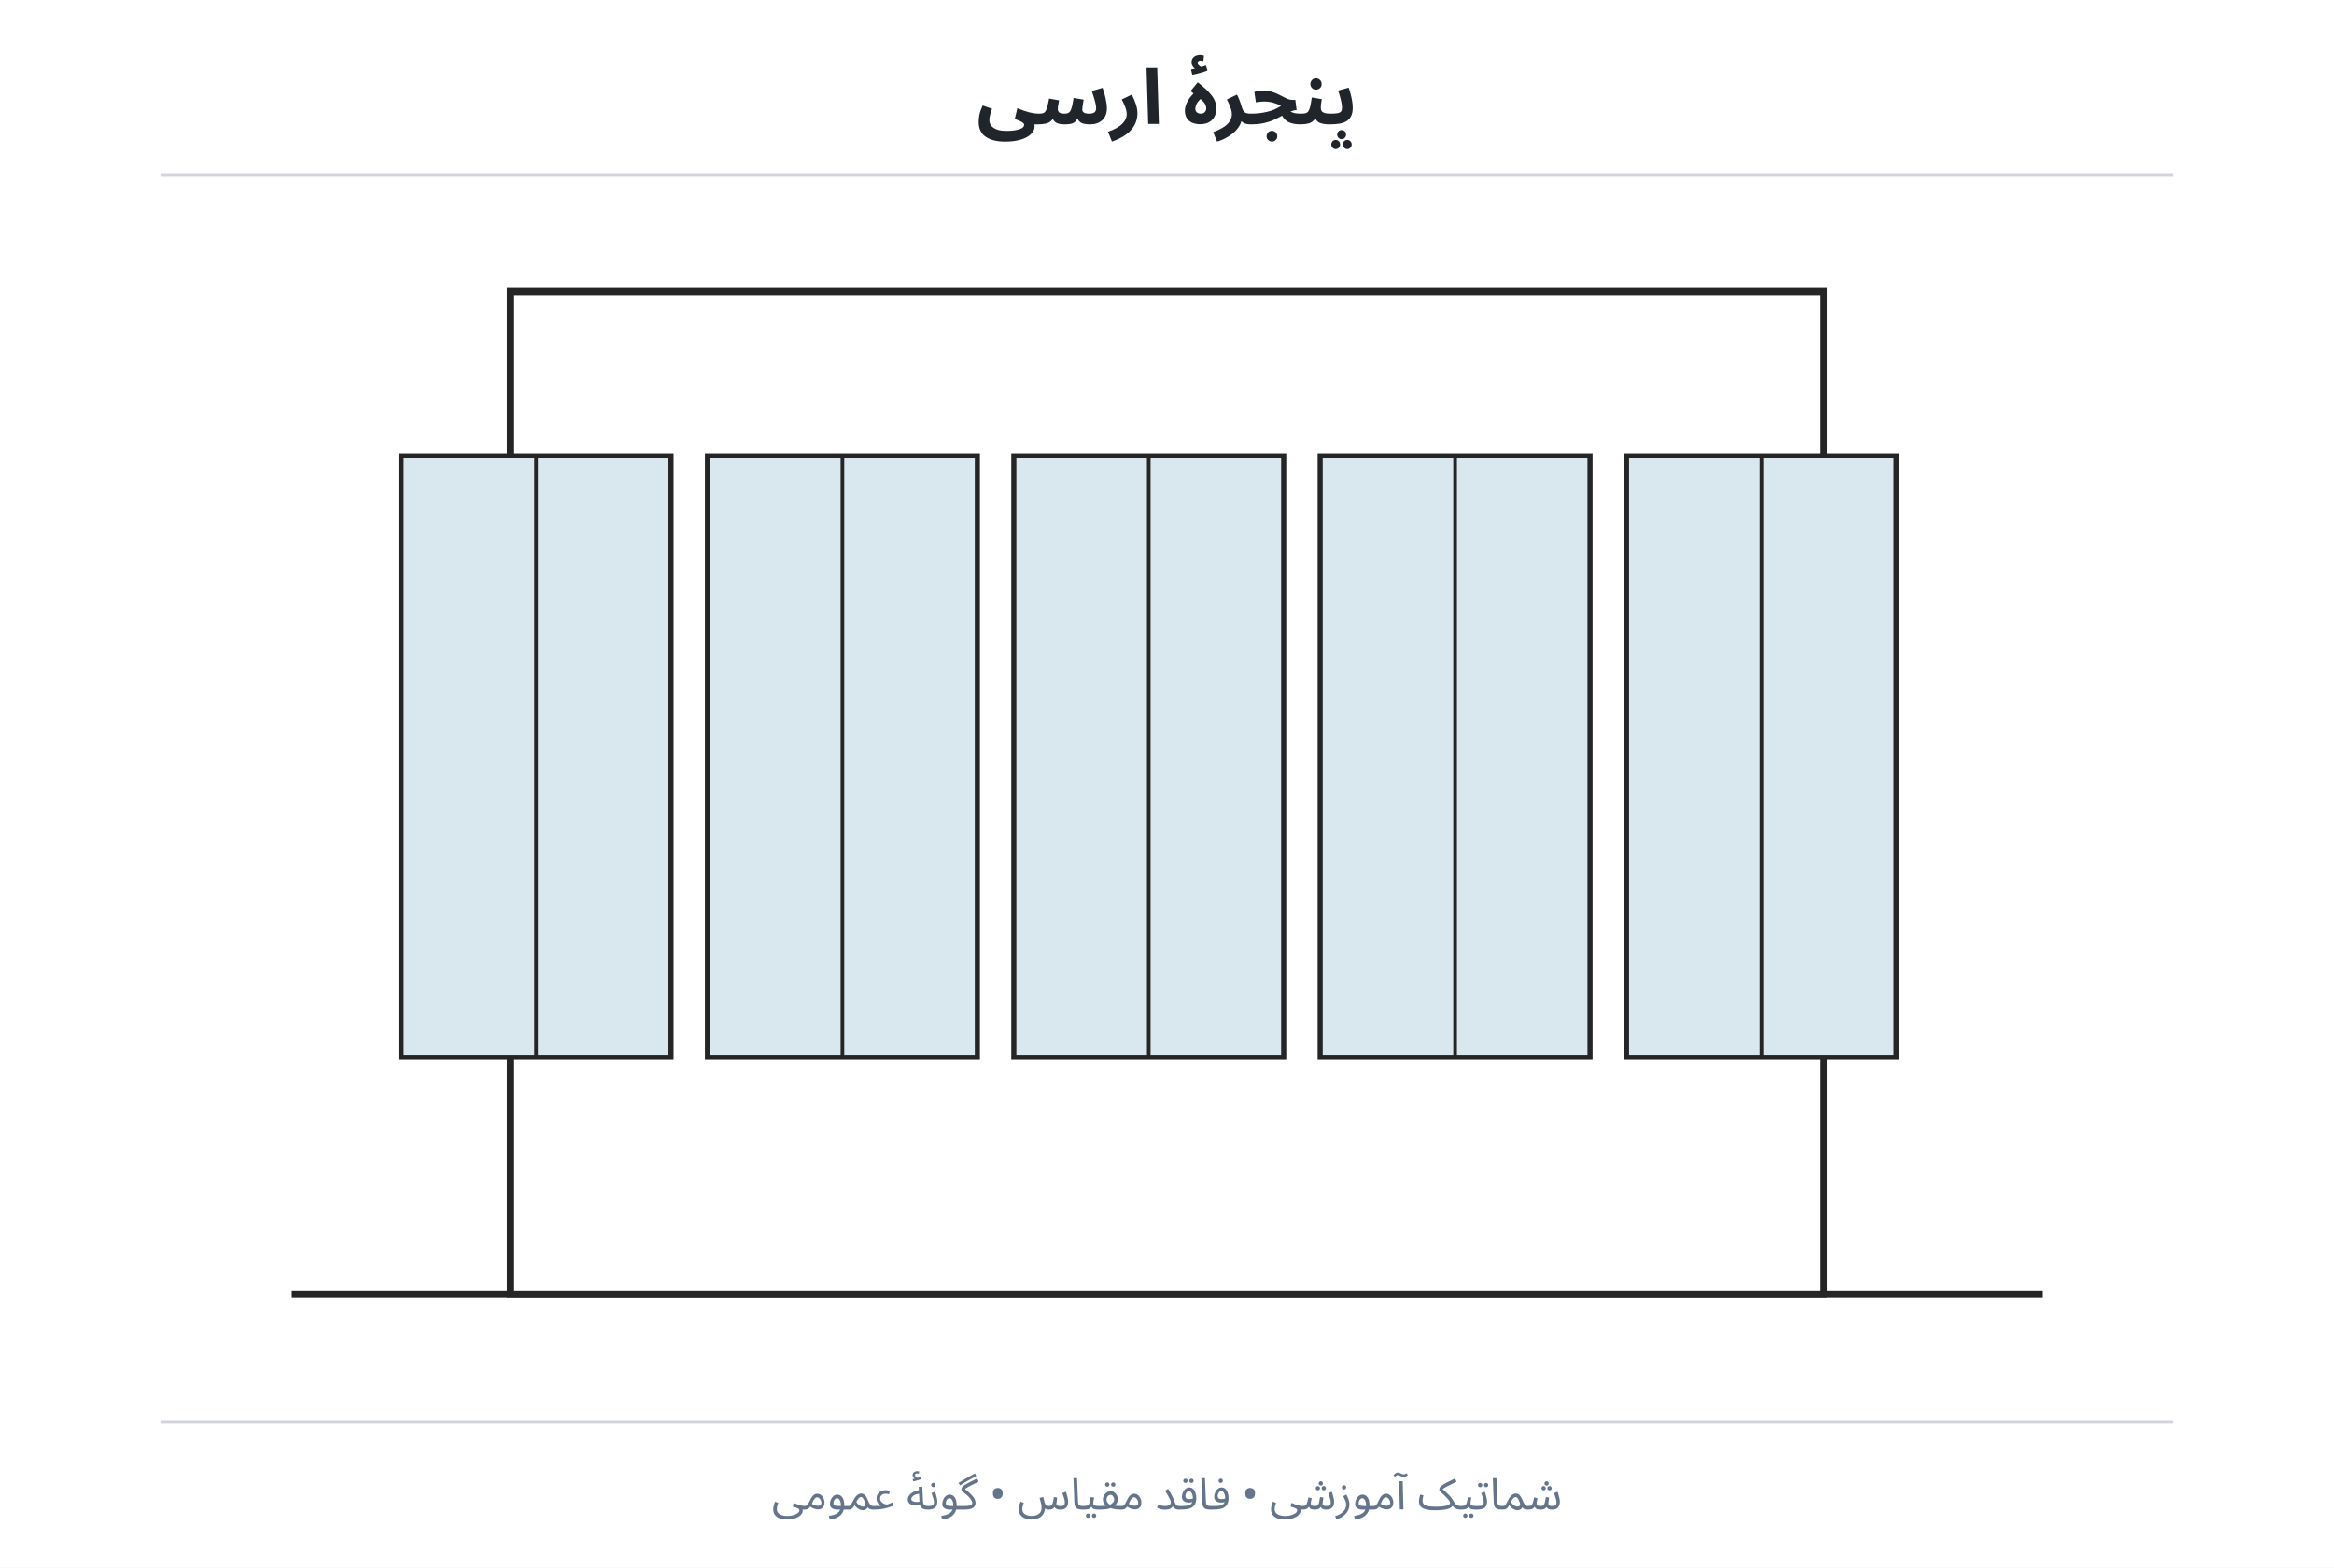
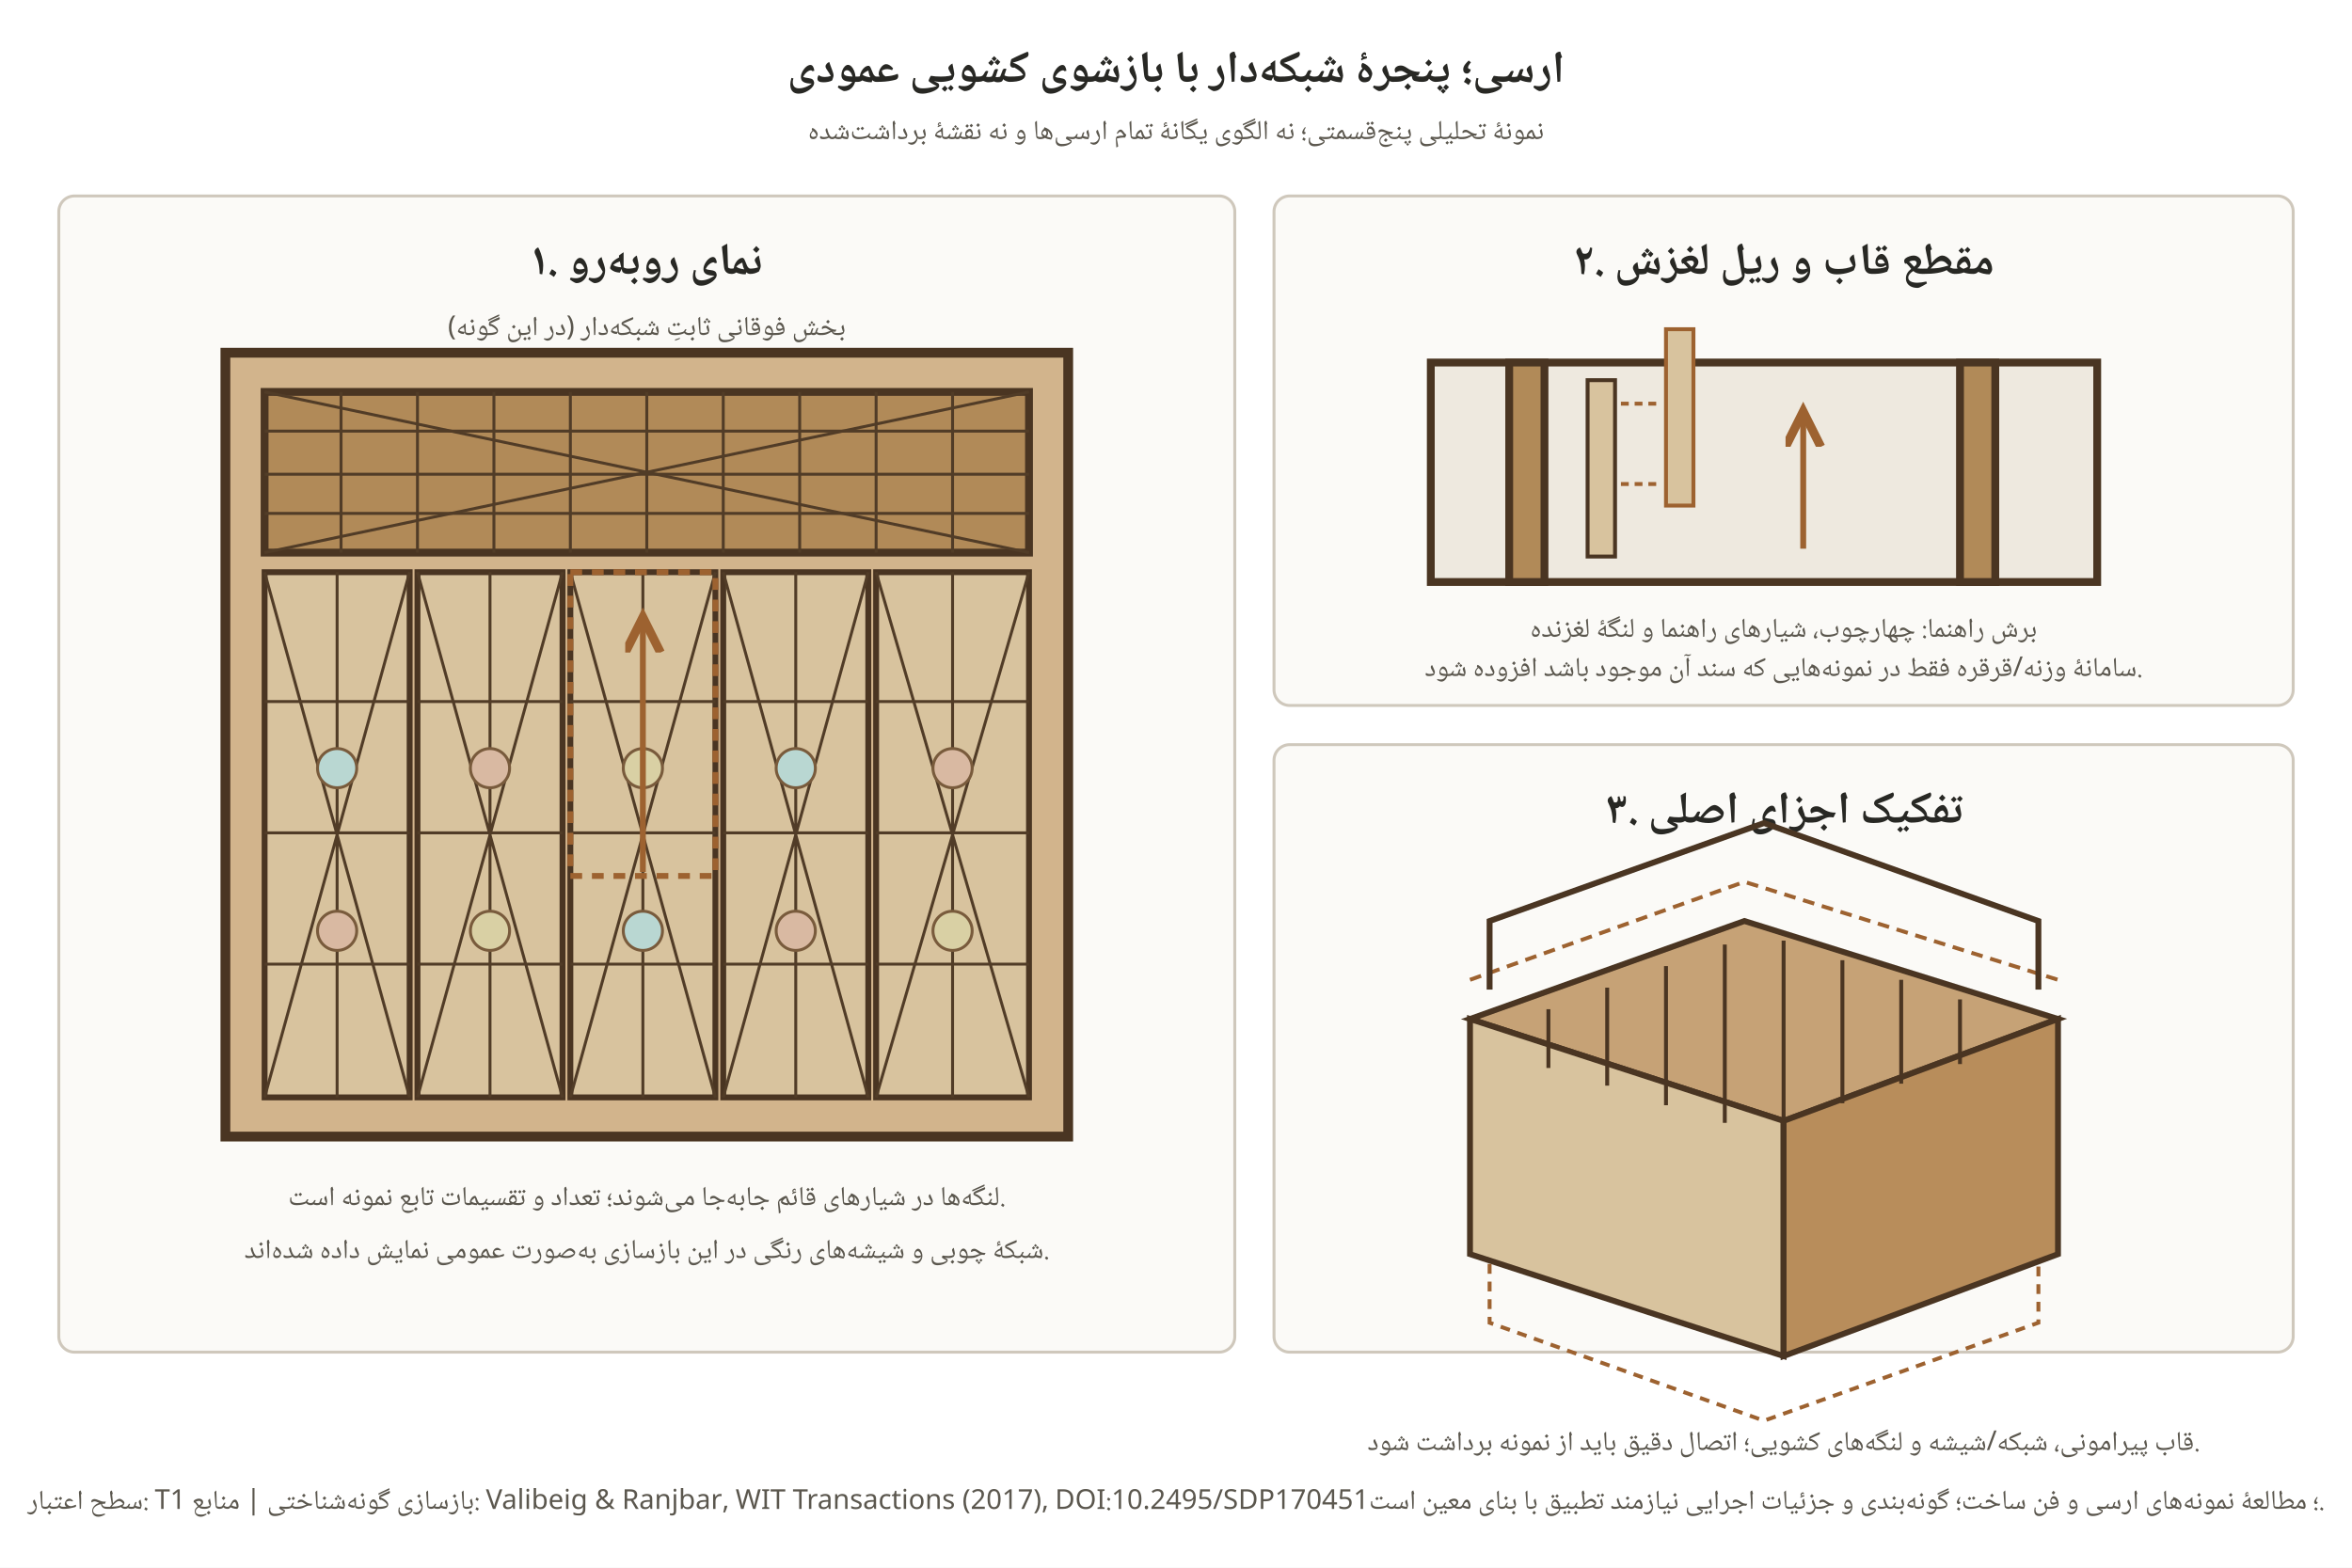
- <svg xmlns="http://www.w3.org/2000/svg" width="640" height="430" viewBox="0 0 640 430" role="img" aria-labelledby="ttl dsc">
+ <svg xmlns="http://www.w3.org/2000/svg" width="1200" height="800" viewBox="0 0 1200 800" role="img" aria-labelledby="title desc">
  <defs>
-     <pattern id="hatch" width="8" height="8" patternUnits="userSpaceOnUse">
-       <path d="M0 8 L8 0" stroke="#9ca3af" stroke-width=".8" />
-     </pattern>
+     <style>
+  .wood{fill:#b18a58;stroke:#4a3522;stroke-width:4}
+  .frame{fill:#d2b48c;stroke:#4a3522;stroke-width:5}
+  .glass1{fill:#b9d7d2;stroke:#795b3c;stroke-width:1.5}
+  .glass2{fill:#d9b9a2;stroke:#795b3c;stroke-width:1.5}
+  .glass3{fill:#d9d0a4;stroke:#795b3c;stroke-width:1.5}
+  .line{stroke:#513c27;stroke-width:3;fill:none}
+  .thin{stroke:#513c27;stroke-width:1.5;fill:none}
+  .label{font-family:Vazirmatn,'Noto Naskh Arabic',sans-serif;fill:#282824;font-size:18px}
+  .small{font-family:Vazirmatn,'Noto Naskh Arabic',sans-serif;fill:#5b574e;font-size:14px}
+  .head{font-family:Vazirmatn,'Noto Naskh Arabic',sans-serif;fill:#282824;font-size:23px;font-weight:700}
+  .panel{fill:#fbfaf7;stroke:#cfc8bc;stroke-width:1.5}
+ </style>
+     <marker id="up" markerWidth="8" markerHeight="8" refX="6" refY="3" orient="auto">
+       <path d="M0 0 L6 3 L0 6" fill="none" stroke="#9d6230" stroke-width="1.5" />
+     </marker>
  </defs>
-   <rect width="640" height="430" fill="#fff" />
-   <text x="320" y="34" text-anchor="middle" direction="rtl" font-family="Vazirmatn, Noto Sans Arabic, sans-serif" font-size="21" font-weight="600" fill="#20252b">پنجرهٔ ارسی</text>
-   <line x1="44" y1="48" x2="596" y2="48" stroke="#d1d5db" />
-   <line x1="80" y1="355" x2="560" y2="355" stroke="#252525" stroke-width="2" />
-   <rect x="140" y="80" width="360" height="275" rx="0" fill="#fff" stroke="#252525" stroke-width="2" />
-   <rect x="110" y="125" width="74" height="165" rx="0" fill="#d9e7ee" stroke="#252525" stroke-width="1.4" />
-   <line x1="147" y1="125" x2="147" y2="290" stroke="#252525" stroke-width="1" />
-   <rect x="194" y="125" width="74" height="165" rx="0" fill="#d9e7ee" stroke="#252525" stroke-width="1.4" />
-   <line x1="231" y1="125" x2="231" y2="290" stroke="#252525" stroke-width="1" />
-   <rect x="278" y="125" width="74" height="165" rx="0" fill="#d9e7ee" stroke="#252525" stroke-width="1.4" />
-   <line x1="315" y1="125" x2="315" y2="290" stroke="#252525" stroke-width="1" />
-   <rect x="362" y="125" width="74" height="165" rx="0" fill="#d9e7ee" stroke="#252525" stroke-width="1.4" />
-   <line x1="399" y1="125" x2="399" y2="290" stroke="#252525" stroke-width="1" />
-   <rect x="446" y="125" width="74" height="165" rx="0" fill="#d9e7ee" stroke="#252525" stroke-width="1.4" />
-   <line x1="483" y1="125" x2="483" y2="290" stroke="#252525" stroke-width="1" />
-   <line x1="44" y1="390" x2="596" y2="390" stroke="#d1d5db" />
-   <text x="320" y="414" text-anchor="middle" direction="rtl" font-family="Vazirmatn, Noto Sans Arabic, sans-serif" font-size="12" fill="#64748b">شماتیک آموزشی • فاقد مقیاس • گونهٔ عمومی</text>
+   <rect width="1200" height="800" fill="#fff" />
+   <text x="600" y="42" text-anchor="middle" class="head" font-size="28">ارسی؛ پنجرهٔ شبکه‌دار با بازشوی کشویی عمودی</text>
+   <text x="600" y="71" text-anchor="middle" class="small">نمونهٔ تحلیلی پنج‌قسمتی؛ نه الگوی یگانهٔ تمام ارسی‌ها و نه نقشهٔ برداشت‌شده</text>
+   <rect x="30" y="100" width="600" height="590" rx="8" class="panel" />
+   <rect x="650" y="100" width="520" height="260" rx="8" class="panel" />
+   <rect x="650" y="380" width="520" height="310" rx="8" class="panel" />
+   <text x="330" y="140" text-anchor="middle" class="head">۱. نمای روبه‌رو</text>
+   <text x="910" y="140" text-anchor="middle" class="head">۲. مقطع قاب و ریل لغزش</text>
+   <text x="910" y="420" text-anchor="middle" class="head">۳. تفکیک اجزای اصلی</text>
+   <rect x="115" y="180" width="430" height="400" class="frame" />
+   <rect x="135" y="200" width="390" height="82" class="wood" />
+   <g class="thin">
+     <path d="M135 200 L525 282 M135 282 L525 200 M174 200 V282 M213 200 V282 M252 200 V282 M291 200 V282 M330 200 V282 M369 200 V282 M408 200 V282 M447 200 V282 M486 200 V282" />
+     <path d="M135 220 H525 M135 242 H525 M135 262 H525" />
+   </g>
+   <text x="330" y="171" text-anchor="middle" class="small">بخش فوقانی ثابتِ شبکه‌دار (در این گونه)</text>
+   <g>
+     <rect x="135" y="292" width="74" height="268" fill="#d8c39e" stroke="#4a3522" stroke-width="3" />
+     <rect x="213" y="292" width="74" height="268" fill="#d8c39e" stroke="#4a3522" stroke-width="3" />
+     <rect x="291" y="292" width="74" height="268" fill="#d8c39e" stroke="#4a3522" stroke-width="3" />
+     <rect x="369" y="292" width="74" height="268" fill="#d8c39e" stroke="#4a3522" stroke-width="3" />
+     <rect x="447" y="292" width="78" height="268" fill="#d8c39e" stroke="#4a3522" stroke-width="3" />
+   </g>
+   <g class="thin">
+     <path d="M135 292 L209 560 M209 292 L135 560 M172 292 V560 M135 358 H209 M135 425 H209 M135 492 H209" />
+     <path d="M213 292 L287 560 M287 292 L213 560 M250 292 V560 M213 358 H287 M213 425 H287 M213 492 H287" />
+     <path d="M291 292 L365 560 M365 292 L291 560 M328 292 V560 M291 358 H365 M291 425 H365 M291 492 H365" />
+     <path d="M369 292 L443 560 M443 292 L369 560 M406 292 V560 M369 358 H443 M369 425 H443 M369 492 H443" />
+     <path d="M447 292 L525 560 M525 292 L447 560 M486 292 V560 M447 358 H525 M447 425 H525 M447 492 H525" />
+   </g>
+   <g>
+     <circle cx="172" cy="392" r="10" class="glass1" />
+     <circle cx="250" cy="392" r="10" class="glass2" />
+     <circle cx="328" cy="392" r="10" class="glass3" />
+     <circle cx="406" cy="392" r="10" class="glass1" />
+     <circle cx="486" cy="392" r="10" class="glass2" />
+     <circle cx="172" cy="475" r="10" class="glass2" />
+     <circle cx="250" cy="475" r="10" class="glass3" />
+     <circle cx="328" cy="475" r="10" class="glass1" />
+     <circle cx="406" cy="475" r="10" class="glass2" />
+     <circle cx="486" cy="475" r="10" class="glass3" />
+   </g>
+   <rect x="291" y="292" width="74" height="155" fill="none" stroke="#9d6230" stroke-width="3" stroke-dasharray="6 5" />
+   <path d="M328 445 V315" fill="none" stroke="#9d6230" stroke-width="3" marker-end="url(#up)" />
+   <text x="330" y="615" text-anchor="middle" class="small">لنگه‌ها در شیارهای قائم جابه‌جا می‌شوند؛ تعداد و تقسیمات تابع نمونه است.</text>
+   <text x="330" y="642" text-anchor="middle" class="small">شبکهٔ چوبی و شیشه‌های رنگی در این بازسازی به‌صورت عمومی نمایش داده شده‌اند.</text>
+   <rect x="730" y="185" width="340" height="112" fill="#eee9df" stroke="#4a3522" stroke-width="4" />
+   <rect x="770" y="185" width="18" height="112" class="wood" />
+   <rect x="1000" y="185" width="18" height="112" class="wood" />
+   <rect x="810" y="194" width="14" height="90" fill="#d8c39e" stroke="#4a3522" stroke-width="2" />
+   <rect x="850" y="168" width="14" height="90" fill="#d8c39e" stroke="#9d6230" stroke-width="2" />
+   <path d="M827 206 H846 M827 247 H846" stroke="#9d6230" stroke-width="2" stroke-dasharray="4 3" />
+   <path d="M920 280 V210" stroke="#9d6230" stroke-width="3" marker-end="url(#up)" />
+   <text x="910" y="325" text-anchor="middle" class="small">برش راهنما: چهارچوب، شیارهای راهنما و لنگهٔ لغزنده</text>
+   <text x="910" y="345" text-anchor="middle" class="small">سامانهٔ وزنه/قرقره فقط در نمونه‌هایی که سند آن موجود باشد افزوده شود.</text>
+   <path d="M750 520 L890 470 L1050 520 L910 572 Z" fill="#c6a276" stroke="#4a3522" stroke-width="3" />
+   <path d="M750 520 L750 640 L910 692 L910 572 Z" fill="#d8c39e" stroke="#4a3522" stroke-width="3" />
+   <path d="M910 572 L1050 520 L1050 640 L910 692 Z" fill="#b88d5b" stroke="#4a3522" stroke-width="3" />
+   <path d="M750 500 L890 450 L1050 500" fill="none" stroke="#9d6230" stroke-width="2" stroke-dasharray="6 4" />
+   <path d="M760 505 L760 470 L900 420 L1040 470 L1040 505" fill="none" stroke="#4a3522" stroke-width="3" />
+   <path d="M790 515 L790 545 M820 504 L820 554 M850 493 L850 564 M880 482 L880 573 M910 480 L910 573 M940 490 L940 563 M970 500 L970 553 M1000 510 L1000 543" stroke="#4a3522" stroke-width="2" />
+   <path d="M760 645 L760 675 L900 725 L1040 675 L1040 645" fill="none" stroke="#9d6230" stroke-width="2" stroke-dasharray="5 4" />
+   <text x="910" y="740" text-anchor="middle" class="small">قاب پیرامونی، شبکه/شیشه و لنگه‌های کشویی؛ اتصال دقیق باید از نمونه برداشت شود.</text>
+   <text x="600" y="770" text-anchor="middle" class="small">سطح اعتبار: T1 بازسازی گونه‌شناختی | منابع: Valibeig &amp; Ranjbar, WIT Transactions (2017), DOI:10.2495/SDP170451؛ مطالعهٔ نمونه‌های ارسی و فن ساخت؛ گونه‌بندی و جزئیات اجرایی نیازمند تطبیق با بنای معین است.</text>
</svg>
